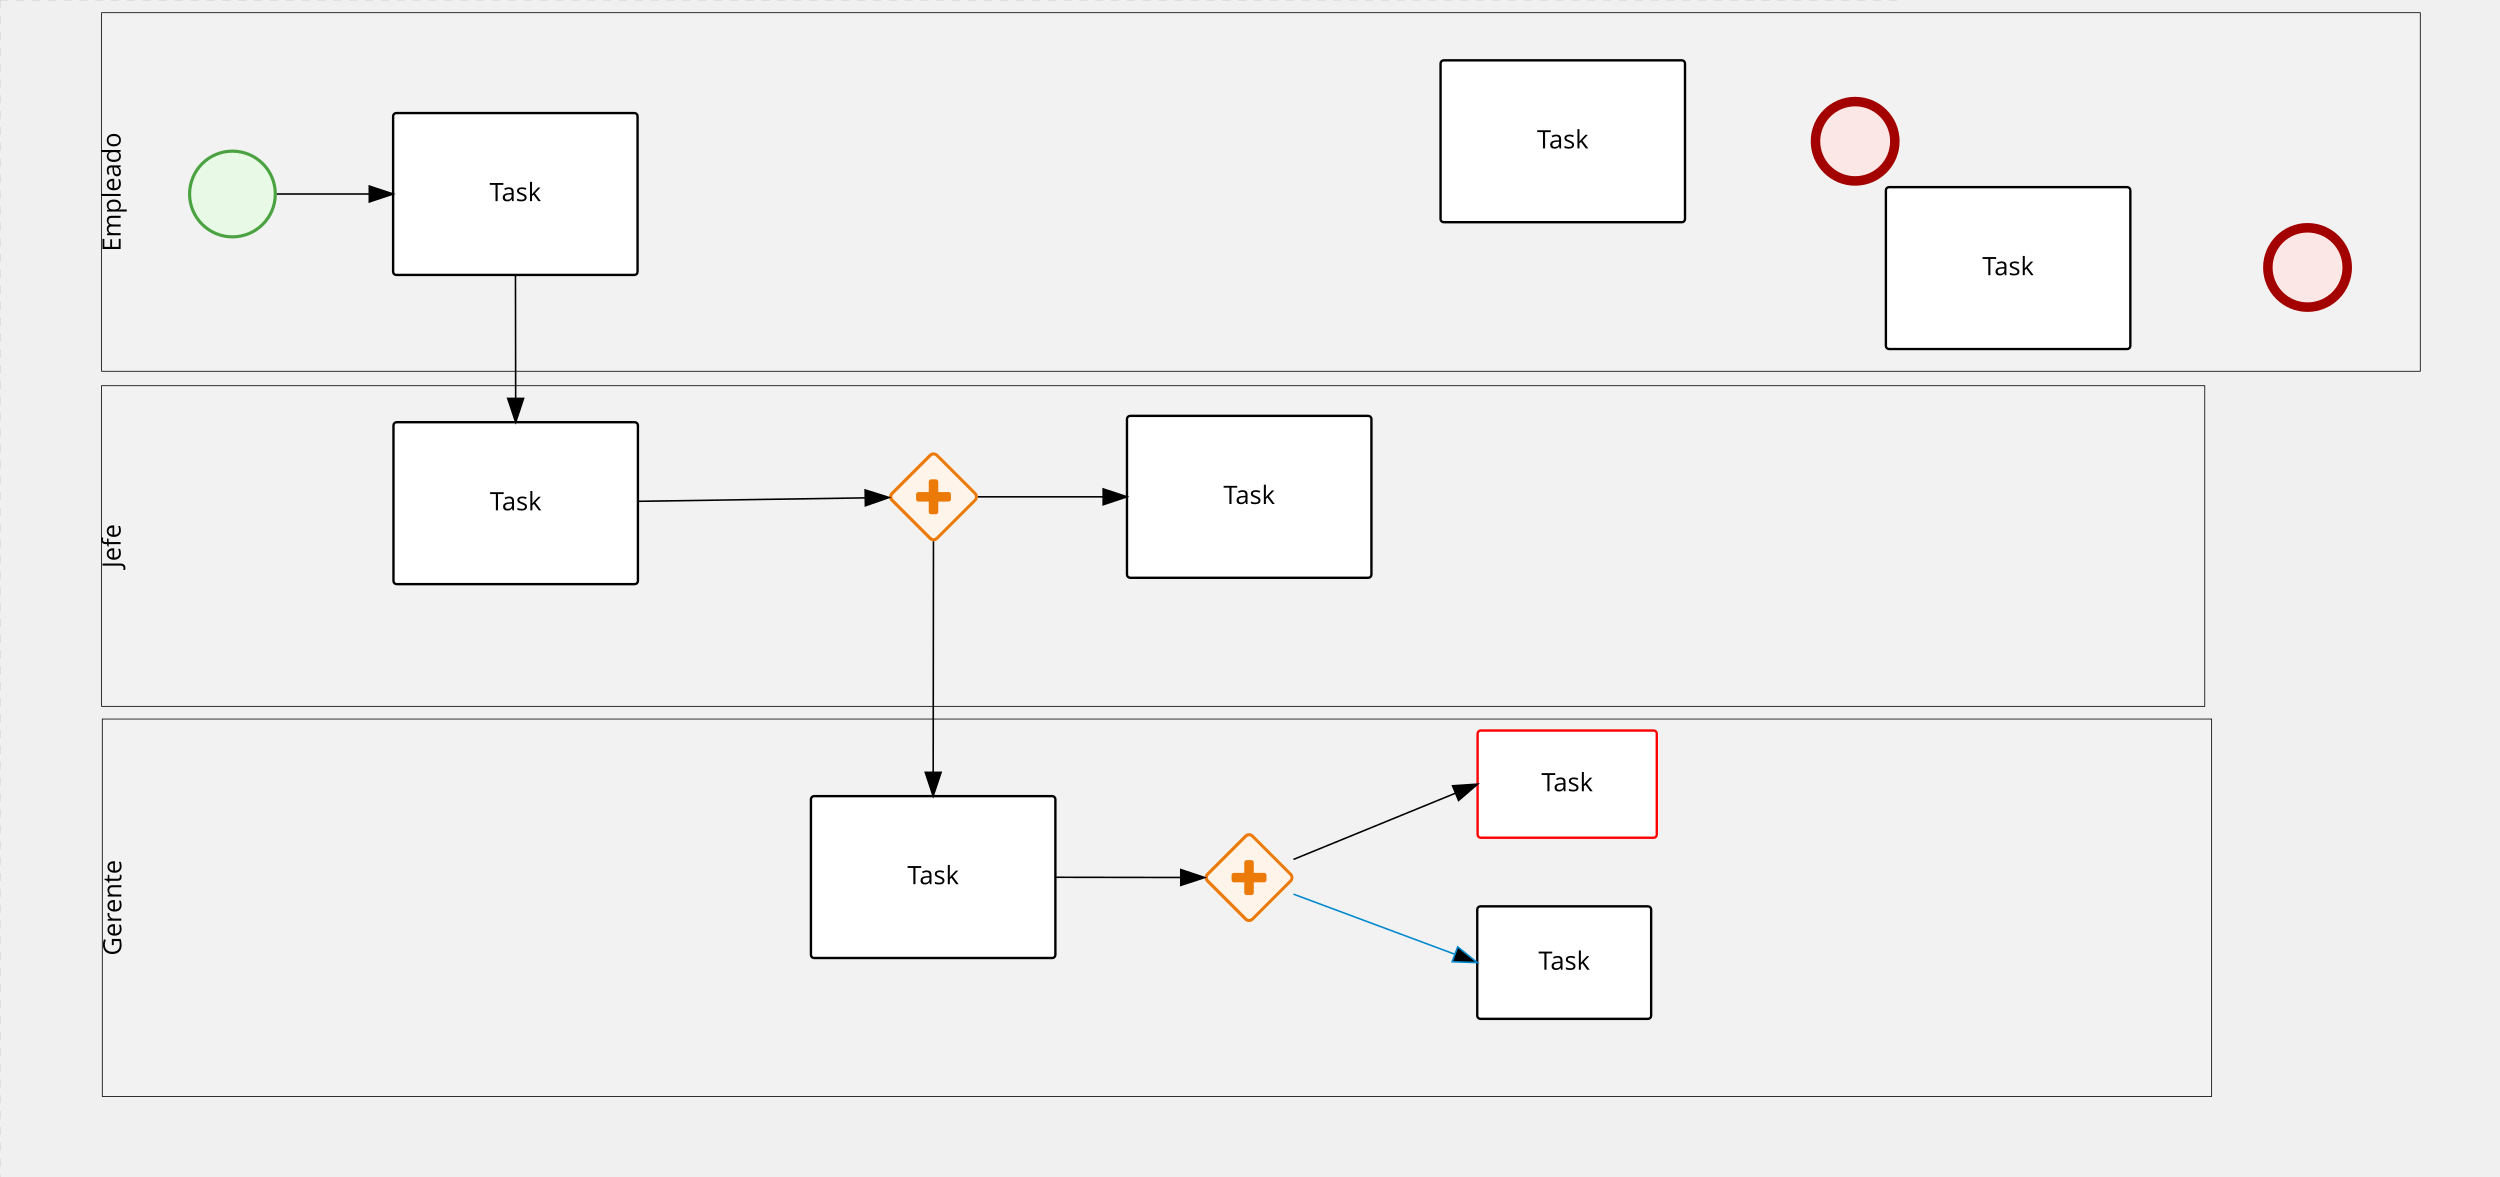
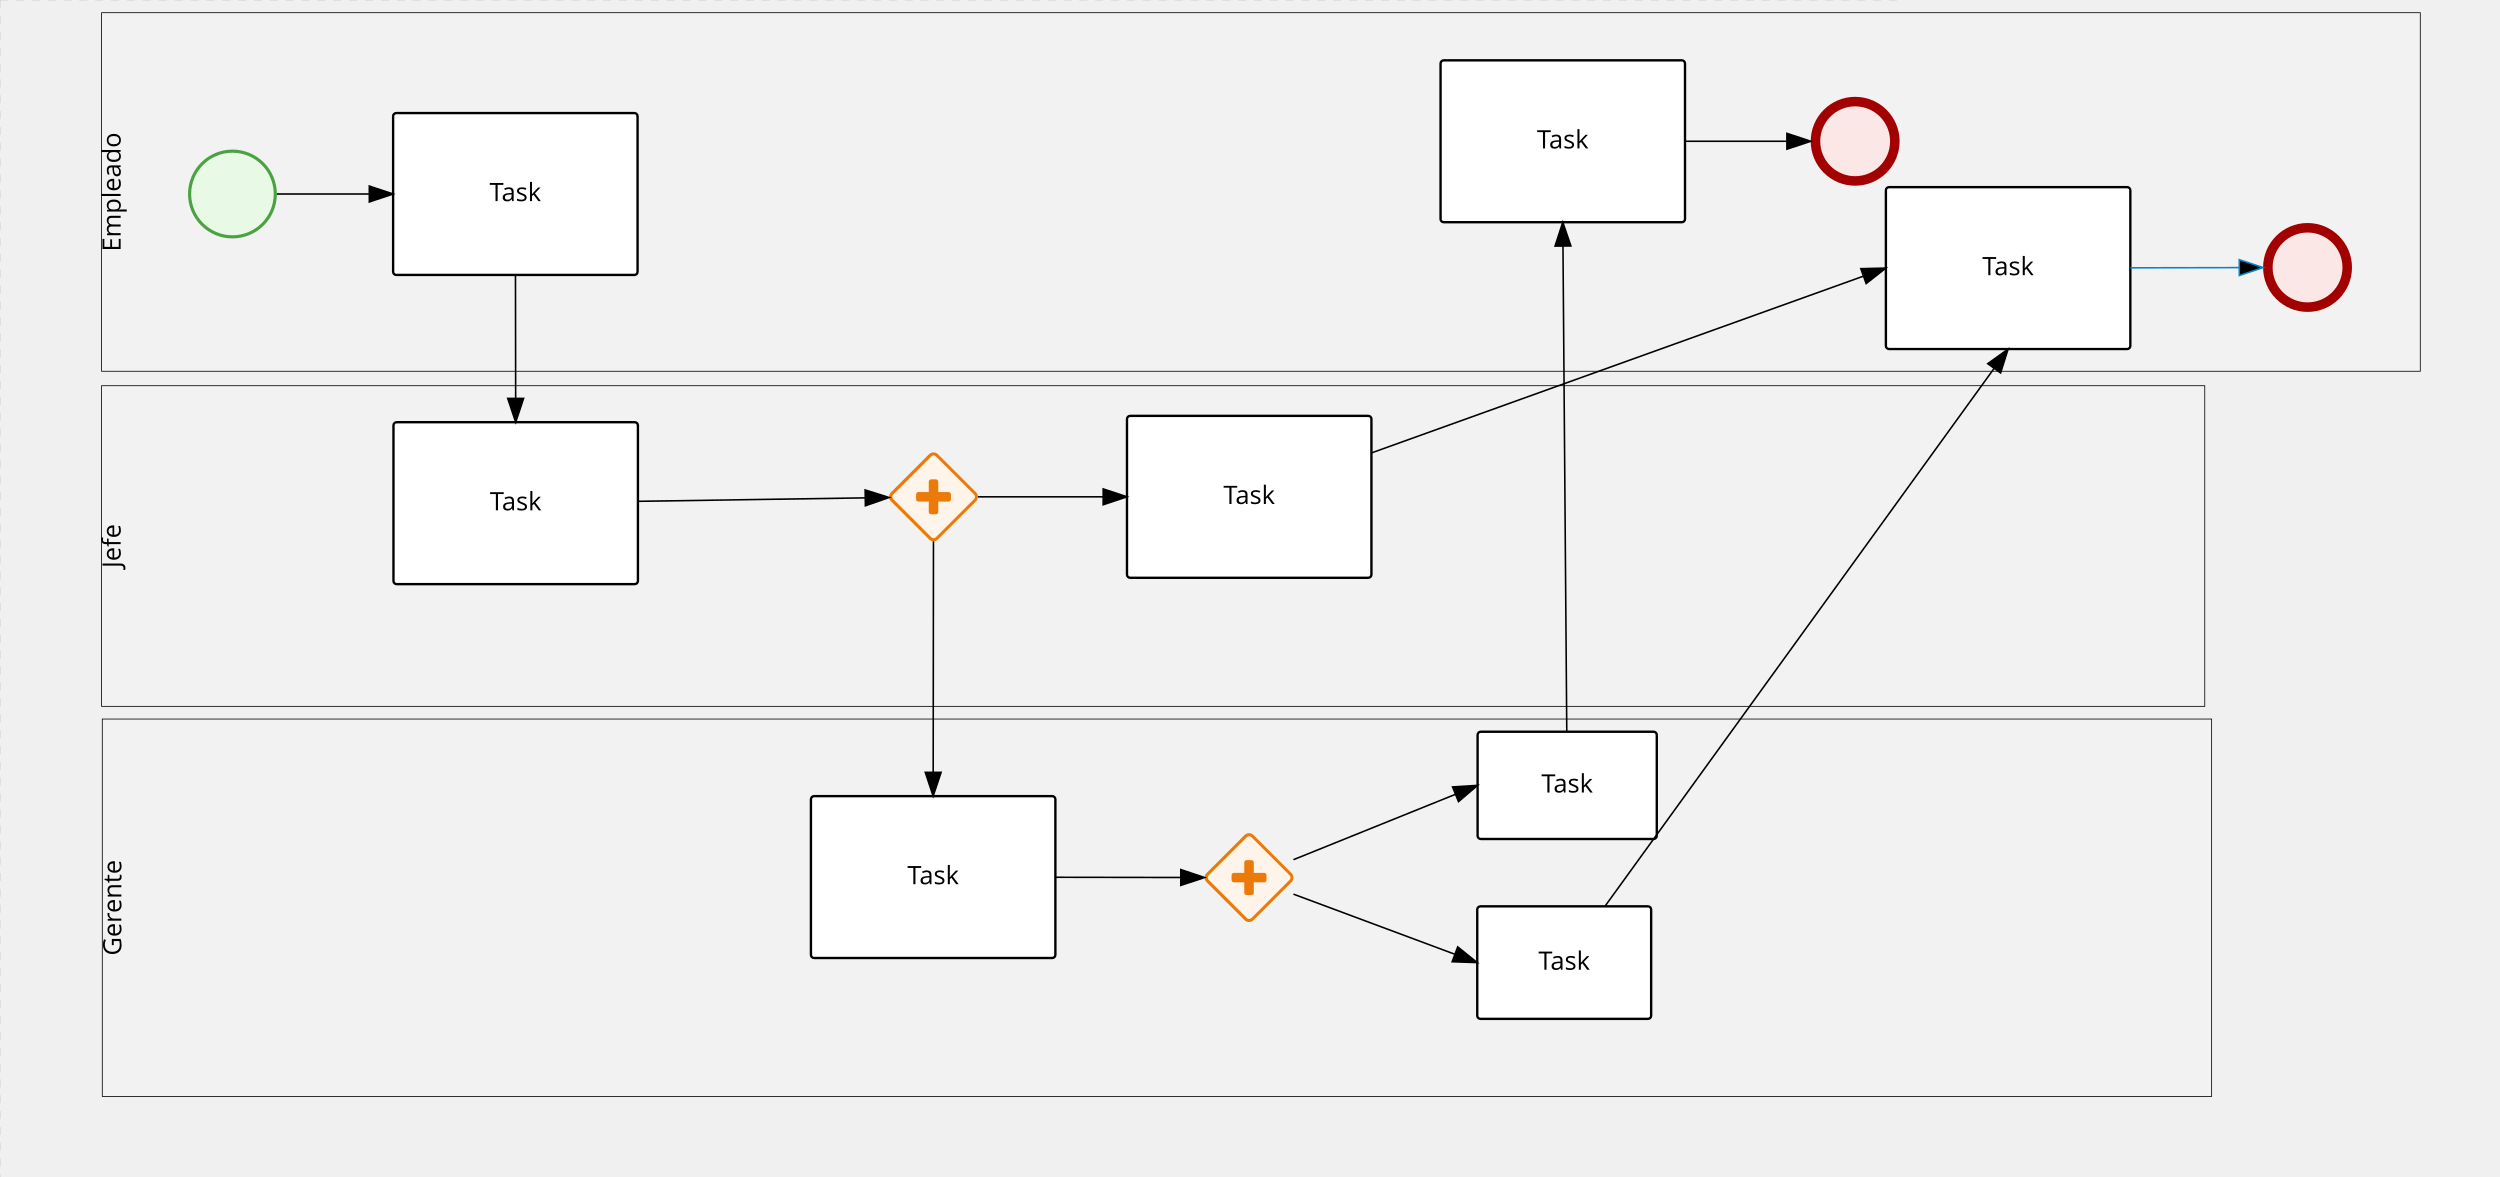
<svg xmlns="http://www.w3.org/2000/svg" version="1.1" width="1575" height="741" viewBox="0 0 1575 741">
  <defs />
  <g transform="matrix(1,0,0,1,0,0)">
    <g>
      <g>
        <g>
          <path fill="none" stroke="#d3d3d3" paint-order="fill stroke markers" d=" M 0 0 L 1200 0" stroke-miterlimit="10" stroke-opacity="0.8" stroke-dasharray="5" />
        </g>
        <g>
          <path fill="none" stroke="#d3d3d3" paint-order="fill stroke markers" d=" M 0 0 L 0 800" stroke-miterlimit="10" stroke-opacity="0.8" stroke-dasharray="5" />
        </g>
      </g>
      <g id="_ADB51912-23A1-4757-B9C8-295BC348A029" bpmn2nodeid="_ADB51912-23A1-4757-B9C8-295BC348A029" transform="matrix(1,0,0,1,64.44444,453)">
        <g>
          <path fill="none" stroke="none" />
        </g>
        <g transform="matrix(1,0,0,1,0,0)">
          <path fill="#f2f2f2" stroke="none" id="_ADB51912-23A1-4757-B9C8-295BC348A029?shapeType=BACKGROUND" paint-order="stroke fill markers" d=" M 0 0 L 1328.889 0 L 1328.889 237.778 L 0 237.778 L 0 0 Z Z" />
        </g>
        <g transform="matrix(1,0,0,1,0,0)">
          <path fill="none" stroke="rgb(0,0,0)" id="_ADB51912-23A1-4757-B9C8-295BC348A029?shapeType=BORDER&amp;renderType=STROKE" paint-order="fill stroke markers" d=" M 0 0 L 1328.889 0 L 1328.889 237.778 L 0 237.778 L 0 0 Z Z" stroke-miterlimit="10" stroke-width="0.5" stroke-dasharray="" />
        </g>
        <g transform="matrix(-1.8369701987210297e-16,-1,1,-1.8369701987210297e-16,0,149.0178)">
          <text fill="#000000" stroke="none" font-family="Open Sans" font-size="12pt" font-style="normal" font-weight="normal" text-decoration="normal" x="30.129" y="12" text-anchor="middle" dominant-baseline="alphabetic">Gerente</text>
        </g>
        <g id="_6E68BDF8-7109-49FA-87C5-C53728606188" bpmn2nodeid="_6E68BDF8-7109-49FA-87C5-C53728606188" transform="matrix(1,0,0,1,694.4445,71.88892)">
          <g>
            <path fill="none" stroke="none" />
          </g>
          <g transform="matrix(0.125,0,0,0.125,0,0)">
            <g transform="matrix(1,0,0,1,0,0)">
              <path fill="#fef4ea" stroke="none" id="_6E68BDF8-7109-49FA-87C5-C53728606188?shapeType=BACKGROUND" paint-order="stroke fill markers" d=" M 0 0 M 224.4 4.3 C 216.4 4.3 208.4 7.3 202.3 13.4 L 13.5 202.2 C 1.3 214.4 1.3 234.2 13.5 246.4 L 202.2 435.1 C 208.3 441.2 216.4 444.2 224.3 444.2 C 232.2 444.2 240.3 441.2 246.4 435.1 L 435.1 246.4 C 447.3 234.2 447.3 214.4 435.1 202.2 L 246.5 13.4 C 240.4 7.3 232.4 4.3 224.4 4.3 L 224.4 4.3 Z" />
            </g>
            <g>
              <g transform="matrix(1,0,0,1,0,0)">
                <g transform="matrix(1,0,0,1,0,0)">
                  <path fill="rgb(236,122,8)" stroke="none" id="_6E68BDF8-7109-49FA-87C5-C53728606188?shapeType=BORDER&amp;renderType=FILL" paint-order="stroke fill markers" d=" M 0 0 M 20.8 212.7 L 213.3 20.2 C 219.6 13.9 229.7 13.9 235.9 20.2 L 428.4 212.7 C 434.7 219 434.7 229.1 428.4 235.3 L 235.9 427.8 C 229.6 434.1 219.5 434.1 213.3 427.8 L 20.8 235.3 C 14.5 229.1 14.5 218.9 20.8 212.7 L 20.8 212.7 Z M 0 0 M 0 224 C 0 232.1 3.1 240.3 9.3 246.5 L 201.5 438.7 C 213.9 451.1 234.1 451.1 246.5 438.7 L 438.7 246.5 C 444.9 240.3 448 232.1 448 224 C 448 215.9 444.9 207.7 438.7 201.5 L 246.5 9.3 C 234.1 -3.1 213.9 -3.1 201.5 9.3 L 9.3 201.5 C 3.1 207.7 0 215.9 0 224 L 0 224 Z" />
                </g>
              </g>
            </g>
            <g>
              <g transform="matrix(1,0,0,1,0,0)">
                <g transform="matrix(1,0,0,1,0,0)">
                  <path fill="#ec7a08" stroke="none" id="_6E68BDF8-7109-49FA-87C5-C53728606188_parallel" paint-order="stroke fill markers" d=" M 0 0 M 312 212 L 312 236 C 312 239.4 310.9 242.1 308.5 244.5 C 306.1 246.9 303.4 248 300 248 L 248 248 L 248 300 C 248 303.4 246.9 306.1 244.5 308.5 C 242.1 310.9 239.4 312 236 312 L 212 312 C 208.6 312 205.9 310.9 203.5 308.5 C 201.1 306.1 200 303.4 200 300 L 200 248 L 148 248 C 144.6 248 141.9 246.9 139.5 244.5 C 137.1 242.1 136 239.4 136 236 L 136 212 C 136 208.6 137.1 205.9 139.5 203.5 C 141.9 201.1 144.6 200 148 200 L 200 200 L 200 148 C 200 144.6 201.1 141.9 203.5 139.5 C 205.9 137.1 208.6 136 212 136 L 236 136 C 239.4 136 242.1 137.1 244.5 139.5 C 246.9 141.9 248 144.6 248 148 L 248 200 L 300 200 C 303.4 200 306.1 201.1 308.5 203.5 C 310.9 205.9 312 208.6 312 212 Z" />
                </g>
              </g>
            </g>
          </g>
          <g transform="matrix(1,0,0,1,28,61)" />
        </g>
-         <g id="_0BF1307B-B07F-4120-9A00-6720B62D5E05" bpmn2nodeid="_0BF1307B-B07F-4120-9A00-6720B62D5E05" transform="matrix(1,0,0,1,866.4445,7.222229)">
+         <g id="_50058FDE-D25C-4A21-B8C2-5ABD491013B6" bpmn2nodeid="_50058FDE-D25C-4A21-B8C2-5ABD491013B6" transform="matrix(1,0,0,1,446.4444,48.55554)">
+           <g>
+             <path fill="none" stroke="none" />
+           </g>
+           <g transform="matrix(1,0,0,1,0,0)">
+             <path fill="#ffffff" stroke="none" id="_50058FDE-D25C-4A21-B8C2-5ABD491013B6?shapeType=BACKGROUND" paint-order="stroke fill markers" d=" M 2 0 L 152 0 L 152 0 A 2 2 0 0 1 154 2 L 154 100 L 154 100 A 2 2 0 0 1 152 102 L 2 102 L 2 102 A 2 2 0 0 1 0 100 L 0 2 L 0 2 A 2 2 0 0 1 2 0 Z" />
+           </g>
+           <g transform="matrix(1,0,0,1,0,0)">
+             <path fill="none" stroke="rgb(0,0,0)" id="_50058FDE-D25C-4A21-B8C2-5ABD491013B6?shapeType=BORDER&amp;renderType=STROKE" paint-order="fill stroke markers" d=" M 2 0 L 152 0 L 152 0 A 2 2 0 0 1 154 2 L 154 100 L 154 100 A 2 2 0 0 1 152 102 L 2 102 L 2 102 A 2 2 0 0 1 0 100 L 0 2 L 0 2 A 2 2 0 0 1 2 0 Z" stroke-miterlimit="10" stroke-width="1.5" stroke-dasharray="" />
+           </g>
+           <g transform="matrix(1,0,0,1,60.75002,43.5)">
+             <text fill="#000000" stroke="none" font-family="Open Sans" font-size="12pt" font-style="normal" font-weight="normal" text-decoration="normal" x="16.25" y="12" text-anchor="middle" dominant-baseline="alphabetic">Task</text>
+           </g>
+         </g>
+         <g id="_0BF1307B-B07F-4120-9A00-6720B62D5E05" bpmn2nodeid="_0BF1307B-B07F-4120-9A00-6720B62D5E05" transform="matrix(1,0,0,1,866.4445,8)">
          <g>
            <path fill="none" stroke="none" />
          </g>
          <g transform="matrix(1,0,0,1,0,0)">
            <path fill="#ffffff" stroke="none" id="_0BF1307B-B07F-4120-9A00-6720B62D5E05?shapeType=BACKGROUND" paint-order="stroke fill markers" d=" M 2 0 L 110.889 0 L 110.889 0 A 2 2 0 0 1 112.889 2 L 112.889 65.556 L 112.889 65.556 A 2 2 0 0 1 110.889 67.556 L 2 67.556 L 2 67.556 A 2 2 0 0 1 0 65.556 L 0 2 L 0 2 A 2 2 0 0 1 2 0 Z" />
          </g>
          <g transform="matrix(1,0,0,1,0,0)">
-             <path fill="none" stroke="rgb(255,0,0)" id="_0BF1307B-B07F-4120-9A00-6720B62D5E05?shapeType=BORDER&amp;renderType=STROKE" paint-order="fill stroke markers" d=" M 2 0 L 110.889 0 L 110.889 0 A 2 2 0 0 1 112.889 2 L 112.889 65.556 L 112.889 65.556 A 2 2 0 0 1 110.889 67.556 L 2 67.556 L 2 67.556 A 2 2 0 0 1 0 65.556 L 0 2 L 0 2 A 2 2 0 0 1 2 0 Z" stroke-miterlimit="10" stroke-width="1.5" stroke-dasharray="" />
+             <path fill="none" stroke="rgb(0,0,0)" id="_0BF1307B-B07F-4120-9A00-6720B62D5E05?shapeType=BORDER&amp;renderType=STROKE" paint-order="fill stroke markers" d=" M 2 0 L 110.889 0 L 110.889 0 A 2 2 0 0 1 112.889 2 L 112.889 65.556 L 112.889 65.556 A 2 2 0 0 1 110.889 67.556 L 2 67.556 L 2 67.556 A 2 2 0 0 1 0 65.556 L 0 2 L 0 2 A 2 2 0 0 1 2 0 Z" stroke-miterlimit="10" stroke-width="1.5" stroke-dasharray="" />
          </g>
          <g transform="matrix(1,0,0,1,40.19446,26.27777)">
-             <text fill="#000000" stroke="none" font-family="Open Sans" font-size="12pt" font-style="normal" font-weight="normal" text-decoration="normal" x="16.25" y="12" text-anchor="middle" dominant-baseline="alphabetic">Task</text>
-           </g>
-         </g>
-         <g id="_50058FDE-D25C-4A21-B8C2-5ABD491013B6" bpmn2nodeid="_50058FDE-D25C-4A21-B8C2-5ABD491013B6" transform="matrix(1,0,0,1,446.4444,48.55554)">
-           <g>
-             <path fill="none" stroke="none" />
-           </g>
-           <g transform="matrix(1,0,0,1,0,0)">
-             <path fill="#ffffff" stroke="none" id="_50058FDE-D25C-4A21-B8C2-5ABD491013B6?shapeType=BACKGROUND" paint-order="stroke fill markers" d=" M 2 0 L 152 0 L 152 0 A 2 2 0 0 1 154 2 L 154 100 L 154 100 A 2 2 0 0 1 152 102 L 2 102 L 2 102 A 2 2 0 0 1 0 100 L 0 2 L 0 2 A 2 2 0 0 1 2 0 Z" />
-           </g>
-           <g transform="matrix(1,0,0,1,0,0)">
-             <path fill="none" stroke="rgb(0,0,0)" id="_50058FDE-D25C-4A21-B8C2-5ABD491013B6?shapeType=BORDER&amp;renderType=STROKE" paint-order="fill stroke markers" d=" M 2 0 L 152 0 L 152 0 A 2 2 0 0 1 154 2 L 154 100 L 154 100 A 2 2 0 0 1 152 102 L 2 102 L 2 102 A 2 2 0 0 1 0 100 L 0 2 L 0 2 A 2 2 0 0 1 2 0 Z" stroke-miterlimit="10" stroke-width="1.5" stroke-dasharray="" />
-           </g>
-           <g transform="matrix(1,0,0,1,60.75002,43.5)">
            <text fill="#000000" stroke="none" font-family="Open Sans" font-size="12pt" font-style="normal" font-weight="normal" text-decoration="normal" x="16.25" y="12" text-anchor="middle" dominant-baseline="alphabetic">Task</text>
          </g>
        </g>
        <g id="_1A6702EF-B17E-40BC-8066-2EAF5D30D613" bpmn2nodeid="_1A6702EF-B17E-40BC-8066-2EAF5D30D613" transform="matrix(1,0,0,1,866.2222,118)">
          <g>
            <path fill="none" stroke="none" />
          </g>
          <g transform="matrix(1,0,0,1,0,0)">
            <path fill="#ffffff" stroke="none" id="_1A6702EF-B17E-40BC-8066-2EAF5D30D613?shapeType=BACKGROUND" paint-order="stroke fill markers" d=" M 2 0 L 107.555 0 L 107.555 0 A 2 2 0 0 1 109.555 2 L 109.555 68.889 L 109.555 68.889 A 2 2 0 0 1 107.555 70.889 L 2 70.889 L 2 70.889 A 2 2 0 0 1 0 68.889 L 0 2 L 0 2 A 2 2 0 0 1 2 0 Z" />
          </g>
          <g transform="matrix(1,0,0,1,0,0)">
            <path fill="none" stroke="rgb(0,0,0)" id="_1A6702EF-B17E-40BC-8066-2EAF5D30D613?shapeType=BORDER&amp;renderType=STROKE" paint-order="fill stroke markers" d=" M 2 0 L 107.555 0 L 107.555 0 A 2 2 0 0 1 109.555 2 L 109.555 68.889 L 109.555 68.889 A 2 2 0 0 1 107.555 70.889 L 2 70.889 L 2 70.889 A 2 2 0 0 1 0 68.889 L 0 2 L 0 2 A 2 2 0 0 1 2 0 Z" stroke-miterlimit="10" stroke-width="1.5" stroke-dasharray="" />
          </g>
          <g transform="matrix(1,0,0,1,38.52774,27.94446)">
            <text fill="#000000" stroke="none" font-family="Open Sans" font-size="12pt" font-style="normal" font-weight="normal" text-decoration="normal" x="16.25" y="12" text-anchor="middle" dominant-baseline="alphabetic">Task</text>
          </g>
        </g>
      </g>
      <g id="_86670B54-AD91-4FA6-8547-BEF86B57C944" bpmn2nodeid="_86670B54-AD91-4FA6-8547-BEF86B57C944" transform="matrix(1,0,0,1,64,8)">
        <g>
          <path fill="none" stroke="none" />
        </g>
        <g transform="matrix(1,0,0,1,0,0)">
          <path fill="#f2f2f2" stroke="none" id="_86670B54-AD91-4FA6-8547-BEF86B57C944?shapeType=BACKGROUND" paint-order="stroke fill markers" d=" M 0 0 L 1460.778 0 L 1460.778 225.889 L 0 225.889 L 0 0 Z Z" />
        </g>
        <g transform="matrix(1,0,0,1,0,0)">
          <path fill="none" stroke="rgb(0,0,0)" id="_86670B54-AD91-4FA6-8547-BEF86B57C944?shapeType=BORDER&amp;renderType=STROKE" paint-order="fill stroke markers" d=" M 0 0 L 1460.778 0 L 1460.778 225.889 L 0 225.889 L 0 0 Z Z" stroke-miterlimit="10" stroke-width="0.5" stroke-dasharray="" />
        </g>
        <g transform="matrix(-1.8369701987210297e-16,-1,1,-1.8369701987210297e-16,0,150.4327)">
          <text fill="#000000" stroke="none" font-family="Open Sans" font-size="12pt" font-style="normal" font-weight="normal" text-decoration="normal" x="37.488" y="12" text-anchor="middle" dominant-baseline="alphabetic">Empleado</text>
        </g>
        <g id="_CEECC0DE-6E37-4E87-8C95-02879377E16C" bpmn2nodeid="_CEECC0DE-6E37-4E87-8C95-02879377E16C" transform="matrix(1,0,0,1,54.44444,86.22222)">
          <g>
            <path fill="none" stroke="none" />
          </g>
          <g transform="matrix(0.125,0,0,0.125,0,0)">
            <g transform="matrix(1,0,0,1,0,0)">
              <path fill="#e8fae6" stroke="none" id="_CEECC0DE-6E37-4E87-8C95-02879377E16C?shapeType=BACKGROUND" paint-order="stroke fill markers" d=" M 0 0 M 444 224 C 444 263.9 434.2 300.8 414.4 334.5 C 394.7 368.2 368 394.9 334.4 414.5 C 300.8 434.1 263.9 444 224 444 C 184.1 444 147.2 434.2 113.5 414.4 C 79.8 394.7 53.1 368 33.5 334.4 C 13.9 300.8 4 263.9 4 224 C 4 184.1 13.8 147.2 33.6 113.5 C 53.4 79.8 80.1 53.1 113.6 33.5 C 147.1 13.9 184.1 4 224 4 C 263.9 4 300.8 13.8 334.5 33.6 C 368.2 53.4 394.9 80.1 414.5 113.6 C 434.1 147.1 444 184.1 444 224 Z" />
            </g>
            <g>
              <g transform="matrix(1,0,0,1,0,0)">
                <g transform="matrix(1,0,0,1,0,0)">
                  <path fill="rgb(74,162,65)" stroke="none" id="_CEECC0DE-6E37-4E87-8C95-02879377E16C?shapeType=BORDER&amp;renderType=FILL" paint-order="stroke fill markers" d=" M 0 0 M 224 0 C 100.3 0 0 100.3 0 224 C 0 347.7 100.3 448 224 448 C 347.7 448 448 347.7 448 224 C 448 100.3 347.7 0 224 0 Z M 0 0 M 224 432 C 109.1 432 16 338.9 16 224 C 16 109.1 109.1 16 224 16 C 338.9 16 432 109.1 432 224 C 432 338.9 338.9 432 224 432 Z" />
                </g>
              </g>
            </g>
          </g>
          <g transform="matrix(1,0,0,1,28,61)" />
        </g>
        <g id="_CFEA4B04-9D3A-4024-AA6F-2CEA22D809F4" bpmn2nodeid="_CFEA4B04-9D3A-4024-AA6F-2CEA22D809F4" transform="matrix(1,0,0,1,1124.111,109.8889)">
          <g>
            <path fill="none" stroke="none" />
          </g>
          <g transform="matrix(1,0,0,1,0,0)">
            <path fill="#ffffff" stroke="none" id="_CFEA4B04-9D3A-4024-AA6F-2CEA22D809F4?shapeType=BACKGROUND" paint-order="stroke fill markers" d=" M 2 0 L 152 0 L 152 0 A 2 2 0 0 1 154 2 L 154 100 L 154 100 A 2 2 0 0 1 152 102 L 2 102 L 2 102 A 2 2 0 0 1 0 100 L 0 2 L 0 2 A 2 2 0 0 1 2 0 Z" />
          </g>
          <g transform="matrix(1,0,0,1,0,0)">
-             <path fill="none" stroke="#000000" id="_CFEA4B04-9D3A-4024-AA6F-2CEA22D809F4?shapeType=BORDER&amp;renderType=STROKE" paint-order="fill stroke markers" d=" M 2 0 L 152 0 L 152 0 A 2 2 0 0 1 154 2 L 154 100 L 154 100 A 2 2 0 0 1 152 102 L 2 102 L 2 102 A 2 2 0 0 1 0 100 L 0 2 L 0 2 A 2 2 0 0 1 2 0 Z" stroke-miterlimit="10" stroke-width="1.5" stroke-dasharray="" />
+             <path fill="none" stroke="rgb(0,0,0)" id="_CFEA4B04-9D3A-4024-AA6F-2CEA22D809F4?shapeType=BORDER&amp;renderType=STROKE" paint-order="fill stroke markers" d=" M 2 0 L 152 0 L 152 0 A 2 2 0 0 1 154 2 L 154 100 L 154 100 A 2 2 0 0 1 152 102 L 2 102 L 2 102 A 2 2 0 0 1 0 100 L 0 2 L 0 2 A 2 2 0 0 1 2 0 Z" stroke-miterlimit="10" stroke-width="1.5" stroke-dasharray="" />
          </g>
          <g transform="matrix(1,0,0,1,60.75,43.5)">
            <text fill="#000000" stroke="none" font-family="Open Sans" font-size="12pt" font-style="normal" font-weight="normal" text-decoration="normal" x="16.25" y="12" text-anchor="middle" dominant-baseline="alphabetic">Task</text>
          </g>
        </g>
        <g id="_FEAECD73-7DB4-41B2-8C20-25C2823DFCEC" bpmn2nodeid="_FEAECD73-7DB4-41B2-8C20-25C2823DFCEC" transform="matrix(1,0,0,1,843.5555,30)">
          <g>
            <path fill="none" stroke="none" />
          </g>
          <g transform="matrix(1,0,0,1,0,0)">
            <path fill="#ffffff" stroke="none" id="_FEAECD73-7DB4-41B2-8C20-25C2823DFCEC?shapeType=BACKGROUND" paint-order="stroke fill markers" d=" M 2 0 L 152 0 L 152 0 A 2 2 0 0 1 154 2 L 154 100 L 154 100 A 2 2 0 0 1 152 102 L 2 102 L 2 102 A 2 2 0 0 1 0 100 L 0 2 L 0 2 A 2 2 0 0 1 2 0 Z" />
          </g>
          <g transform="matrix(1,0,0,1,0,0)">
-             <path fill="none" stroke="#000000" id="_FEAECD73-7DB4-41B2-8C20-25C2823DFCEC?shapeType=BORDER&amp;renderType=STROKE" paint-order="fill stroke markers" d=" M 2 0 L 152 0 L 152 0 A 2 2 0 0 1 154 2 L 154 100 L 154 100 A 2 2 0 0 1 152 102 L 2 102 L 2 102 A 2 2 0 0 1 0 100 L 0 2 L 0 2 A 2 2 0 0 1 2 0 Z" stroke-miterlimit="10" stroke-width="1.5" stroke-dasharray="" />
+             <path fill="none" stroke="rgb(0,0,0)" id="_FEAECD73-7DB4-41B2-8C20-25C2823DFCEC?shapeType=BORDER&amp;renderType=STROKE" paint-order="fill stroke markers" d=" M 2 0 L 152 0 L 152 0 A 2 2 0 0 1 154 2 L 154 100 L 154 100 A 2 2 0 0 1 152 102 L 2 102 L 2 102 A 2 2 0 0 1 0 100 L 0 2 L 0 2 A 2 2 0 0 1 2 0 Z" stroke-miterlimit="10" stroke-width="1.5" stroke-dasharray="" />
          </g>
          <g transform="matrix(1,0,0,1,60.75,43.5)">
            <text fill="#000000" stroke="none" font-family="Open Sans" font-size="12pt" font-style="normal" font-weight="normal" text-decoration="normal" x="16.25" y="12" text-anchor="middle" dominant-baseline="alphabetic">Task</text>
          </g>
        </g>
        <g id="_0DD8B3C7-BBFC-404D-9AD0-270BA9670C68" bpmn2nodeid="_0DD8B3C7-BBFC-404D-9AD0-270BA9670C68" transform="matrix(1,0,0,1,183.6667,63.22222)">
          <g>
            <path fill="none" stroke="none" />
          </g>
          <g transform="matrix(1,0,0,1,0,0)">
            <path fill="#ffffff" stroke="none" id="_0DD8B3C7-BBFC-404D-9AD0-270BA9670C68?shapeType=BACKGROUND" paint-order="stroke fill markers" d=" M 2 0 L 152 0 L 152 0 A 2 2 0 0 1 154 2 L 154 100 L 154 100 A 2 2 0 0 1 152 102 L 2 102 L 2 102 A 2 2 0 0 1 0 100 L 0 2 L 0 2 A 2 2 0 0 1 2 0 Z" />
          </g>
          <g transform="matrix(1,0,0,1,0,0)">
            <path fill="none" stroke="rgb(0,0,0)" id="_0DD8B3C7-BBFC-404D-9AD0-270BA9670C68?shapeType=BORDER&amp;renderType=STROKE" paint-order="fill stroke markers" d=" M 2 0 L 152 0 L 152 0 A 2 2 0 0 1 154 2 L 154 100 L 154 100 A 2 2 0 0 1 152 102 L 2 102 L 2 102 A 2 2 0 0 1 0 100 L 0 2 L 0 2 A 2 2 0 0 1 2 0 Z" stroke-miterlimit="10" stroke-width="1.5" stroke-dasharray="" />
          </g>
          <g transform="matrix(1,0,0,1,60.74999,43.5)">
            <text fill="#000000" stroke="none" font-family="Open Sans" font-size="12pt" font-style="normal" font-weight="normal" text-decoration="normal" x="16.25" y="12" text-anchor="middle" dominant-baseline="alphabetic">Task</text>
          </g>
        </g>
        <g id="_6AEED0D6-7862-46DB-AE79-35412F54F625" bpmn2nodeid="_6AEED0D6-7862-46DB-AE79-35412F54F625" transform="matrix(1,0,0,1,1076.75,53)">
          <g>
            <path fill="none" stroke="none" />
          </g>
          <g transform="matrix(0.125,0,0,0.125,0,0)">
            <g transform="matrix(1,0,0,1,0,0)">
              <path fill="#fce7e7" stroke="none" id="_6AEED0D6-7862-46DB-AE79-35412F54F625?shapeType=BACKGROUND" paint-order="stroke fill markers" d=" M 0 0 M 444 224 C 444 263.9 434.2 300.8 414.4 334.5 C 394.7 368.2 368 394.9 334.4 414.5 C 300.8 434.1 263.9 444 224 444 C 184.1 444 147.2 434.2 113.5 414.4 C 79.8 394.7 53.1 368 33.5 334.4 C 13.9 300.8 4 263.9 4 224 C 4 184.1 13.8 147.2 33.6 113.5 C 53.4 79.8 80.1 53.1 113.6 33.5 C 147.1 13.9 184.1 4 224 4 C 263.9 4 300.8 13.8 334.5 33.6 C 368.2 53.4 394.9 80.1 414.5 113.6 C 434.1 147.1 444 184.1 444 224 Z" />
            </g>
            <g>
              <g transform="matrix(1,0,0,1,0,0)">
                <g transform="matrix(1,0,0,1,0,0)">
-                   <path fill="#a30000" stroke="none" id="_6AEED0D6-7862-46DB-AE79-35412F54F625?shapeType=BORDER&amp;renderType=FILL" paint-order="stroke fill markers" d=" M 0 0 M 224 0 C 100.3 0 0 100.3 0 224 C 0 347.7 100.3 448 224 448 C 347.7 448 448 347.7 448 224 C 448 100.3 347.7 0 224 0 Z M 0 0 M 224 400 C 126.8 400 48 321.2 48 224 C 48 126.8 126.8 48 224 48 C 321.2 48 400 126.8 400 224 C 400 321.2 321.2 400 224 400 Z" />
+                   <path fill="rgb(163,0,0)" stroke="none" id="_6AEED0D6-7862-46DB-AE79-35412F54F625?shapeType=BORDER&amp;renderType=FILL" paint-order="stroke fill markers" d=" M 0 0 M 224 0 C 100.3 0 0 100.3 0 224 C 0 347.7 100.3 448 224 448 C 347.7 448 448 347.7 448 224 C 448 100.3 347.7 0 224 0 Z M 0 0 M 224 400 C 126.8 400 48 321.2 48 224 C 48 126.8 126.8 48 224 48 C 321.2 48 400 126.8 400 224 C 400 321.2 321.2 400 224 400 Z" />
                </g>
              </g>
            </g>
          </g>
          <g transform="matrix(1,0,0,1,28,61)" />
        </g>
        <g id="_FBBC3282-CAF3-48D1-943B-76C325B2BB8E" bpmn2nodeid="_FBBC3282-CAF3-48D1-943B-76C325B2BB8E" transform="matrix(1,0,0,1,1361.75,132.5)">
          <g>
            <path fill="none" stroke="none" />
          </g>
          <g transform="matrix(0.125,0,0,0.125,0,0)">
            <g transform="matrix(1,0,0,1,0,0)">
              <path fill="#fce7e7" stroke="none" id="_FBBC3282-CAF3-48D1-943B-76C325B2BB8E?shapeType=BACKGROUND" paint-order="stroke fill markers" d=" M 0 0 M 444 224 C 444 263.9 434.2 300.8 414.4 334.5 C 394.7 368.2 368 394.9 334.4 414.5 C 300.8 434.1 263.9 444 224 444 C 184.1 444 147.2 434.2 113.5 414.4 C 79.8 394.7 53.1 368 33.5 334.4 C 13.9 300.8 4 263.9 4 224 C 4 184.1 13.8 147.2 33.6 113.5 C 53.4 79.8 80.1 53.1 113.6 33.5 C 147.1 13.9 184.1 4 224 4 C 263.9 4 300.8 13.8 334.5 33.6 C 368.2 53.4 394.9 80.1 414.5 113.6 C 434.1 147.1 444 184.1 444 224 Z" />
            </g>
            <g>
              <g transform="matrix(1,0,0,1,0,0)">
                <g transform="matrix(1,0,0,1,0,0)">
-                   <path fill="#a30000" stroke="none" id="_FBBC3282-CAF3-48D1-943B-76C325B2BB8E?shapeType=BORDER&amp;renderType=FILL" paint-order="stroke fill markers" d=" M 0 0 M 224 0 C 100.3 0 0 100.3 0 224 C 0 347.7 100.3 448 224 448 C 347.7 448 448 347.7 448 224 C 448 100.3 347.7 0 224 0 Z M 0 0 M 224 400 C 126.8 400 48 321.2 48 224 C 48 126.8 126.8 48 224 48 C 321.2 48 400 126.8 400 224 C 400 321.2 321.2 400 224 400 Z" />
+                   <path fill="rgb(163,0,0)" stroke="none" id="_FBBC3282-CAF3-48D1-943B-76C325B2BB8E?shapeType=BORDER&amp;renderType=FILL" paint-order="stroke fill markers" d=" M 0 0 M 224 0 C 100.3 0 0 100.3 0 224 C 0 347.7 100.3 448 224 448 C 347.7 448 448 347.7 448 224 C 448 100.3 347.7 0 224 0 Z M 0 0 M 224 400 C 126.8 400 48 321.2 48 224 C 48 126.8 126.8 48 224 48 C 321.2 48 400 126.8 400 224 C 400 321.2 321.2 400 224 400 Z" />
                </g>
              </g>
            </g>
          </g>
          <g transform="matrix(1,0,0,1,28,61)" />
        </g>
      </g>
      <g transform="matrix(1,0,0,1,64.44444,453)" />
      <g transform="matrix(1,0,0,1,758.8889,524.8889)" />
-       <g transform="matrix(1,0,0,1,930.8889,460.2222)" />
      <g transform="matrix(1,0,0,1,64,8)" />
      <g transform="matrix(1,0,0,1,118.4444,94.22222)" />
      <g transform="matrix(1,0,0,1,1188.111,117.8889)" />
      <g transform="matrix(1,0,0,1,907.5555,38)" />
      <g transform="matrix(1,0,0,1,247.6667,71.22222)" />
      <g transform="matrix(1,0,0,1,1140.75,61)" />
      <g transform="matrix(1,0,0,1,1425.75,140.5)" />
      <g id="_F6B67BEA-7F08-4161-93BA-572E48A5515B" bpmn2nodeid="_F6B67BEA-7F08-4161-93BA-572E48A5515B" transform="matrix(1,0,0,1,64,243)">
        <g>
          <path fill="none" stroke="none" />
        </g>
        <g transform="matrix(1,0,0,1,0,0)">
          <path fill="#f2f2f2" stroke="none" id="_F6B67BEA-7F08-4161-93BA-572E48A5515B?shapeType=BACKGROUND" paint-order="stroke fill markers" d=" M 0 0 L 1325 0 L 1325 202 L 0 202 L 0 0 Z Z" />
        </g>
        <g transform="matrix(1,0,0,1,0,0)">
          <path fill="none" stroke="rgb(0,0,0)" id="_F6B67BEA-7F08-4161-93BA-572E48A5515B?shapeType=BORDER&amp;renderType=STROKE" paint-order="fill stroke markers" d=" M 0 0 L 1325 0 L 1325 202 L 0 202 L 0 0 Z Z" stroke-miterlimit="10" stroke-width="0.5" stroke-dasharray="" />
        </g>
        <g transform="matrix(-1.8369701987210297e-16,-1,1,-1.8369701987210297e-16,0,114.8242)">
          <text fill="#000000" stroke="none" font-family="Open Sans" font-size="12pt" font-style="normal" font-weight="normal" text-decoration="normal" x="13.824" y="12" text-anchor="middle" dominant-baseline="alphabetic">Jefe</text>
        </g>
        <g id="_9A6E972C-989A-42F9-8CFC-7BACA18A929C" bpmn2nodeid="_9A6E972C-989A-42F9-8CFC-7BACA18A929C" transform="matrix(1,0,0,1,646,19)">
          <g>
            <path fill="none" stroke="none" />
          </g>
          <g transform="matrix(1,0,0,1,0,0)">
            <path fill="#ffffff" stroke="none" id="_9A6E972C-989A-42F9-8CFC-7BACA18A929C?shapeType=BACKGROUND" paint-order="stroke fill markers" d=" M 2 0 L 152 0 L 152 0 A 2 2 0 0 1 154 2 L 154 100 L 154 100 A 2 2 0 0 1 152 102 L 2 102 L 2 102 A 2 2 0 0 1 0 100 L 0 2 L 0 2 A 2 2 0 0 1 2 0 Z" />
          </g>
          <g transform="matrix(1,0,0,1,0,0)">
            <path fill="none" stroke="rgb(0,0,0)" id="_9A6E972C-989A-42F9-8CFC-7BACA18A929C?shapeType=BORDER&amp;renderType=STROKE" paint-order="fill stroke markers" d=" M 2 0 L 152 0 L 152 0 A 2 2 0 0 1 154 2 L 154 100 L 154 100 A 2 2 0 0 1 152 102 L 2 102 L 2 102 A 2 2 0 0 1 0 100 L 0 2 L 0 2 A 2 2 0 0 1 2 0 Z" stroke-miterlimit="10" stroke-width="1.5" stroke-dasharray="" />
          </g>
          <g transform="matrix(1,0,0,1,60.75,43.5)">
            <text fill="#000000" stroke="none" font-family="Open Sans" font-size="12pt" font-style="normal" font-weight="normal" text-decoration="normal" x="16.25" y="12" text-anchor="middle" dominant-baseline="alphabetic">Task</text>
          </g>
        </g>
        <g id="_9FCB53EF-F030-4C25-A4C3-85EADA3F7B66" bpmn2nodeid="_9FCB53EF-F030-4C25-A4C3-85EADA3F7B66" transform="matrix(1,0,0,1,183.8889,23)">
          <g>
            <path fill="none" stroke="none" />
          </g>
          <g transform="matrix(1,0,0,1,0,0)">
            <path fill="#ffffff" stroke="none" id="_9FCB53EF-F030-4C25-A4C3-85EADA3F7B66?shapeType=BACKGROUND" paint-order="stroke fill markers" d=" M 2 0 L 152 0 L 152 0 A 2 2 0 0 1 154 2 L 154 100 L 154 100 A 2 2 0 0 1 152 102 L 2 102 L 2 102 A 2 2 0 0 1 0 100 L 0 2 L 0 2 A 2 2 0 0 1 2 0 Z" />
          </g>
          <g transform="matrix(1,0,0,1,0,0)">
            <path fill="none" stroke="rgb(0,0,0)" id="_9FCB53EF-F030-4C25-A4C3-85EADA3F7B66?shapeType=BORDER&amp;renderType=STROKE" paint-order="fill stroke markers" d=" M 2 0 L 152 0 L 152 0 A 2 2 0 0 1 154 2 L 154 100 L 154 100 A 2 2 0 0 1 152 102 L 2 102 L 2 102 A 2 2 0 0 1 0 100 L 0 2 L 0 2 A 2 2 0 0 1 2 0 Z" stroke-miterlimit="10" stroke-width="1.5" stroke-dasharray="" />
          </g>
          <g transform="matrix(1,0,0,1,60.75,43.5)">
            <text fill="#000000" stroke="none" font-family="Open Sans" font-size="12pt" font-style="normal" font-weight="normal" text-decoration="normal" x="16.25" y="12" text-anchor="middle" dominant-baseline="alphabetic">Task</text>
          </g>
        </g>
        <g id="_C31C93BC-AD4E-4167-B67D-F024EF119FBF" bpmn2nodeid="_C31C93BC-AD4E-4167-B67D-F024EF119FBF" transform="matrix(1,0,0,1,496.1111,42)">
          <g>
            <path fill="none" stroke="none" />
          </g>
          <g transform="matrix(0.125,0,0,0.125,0,0)">
            <g transform="matrix(1,0,0,1,0,0)">
              <path fill="#fef4ea" stroke="none" id="_C31C93BC-AD4E-4167-B67D-F024EF119FBF?shapeType=BACKGROUND" paint-order="stroke fill markers" d=" M 0 0 M 224.4 4.3 C 216.4 4.3 208.4 7.3 202.3 13.4 L 13.5 202.2 C 1.3 214.4 1.3 234.2 13.5 246.4 L 202.2 435.1 C 208.3 441.2 216.4 444.2 224.3 444.2 C 232.2 444.2 240.3 441.2 246.4 435.1 L 435.1 246.4 C 447.3 234.2 447.3 214.4 435.1 202.2 L 246.5 13.4 C 240.4 7.3 232.4 4.3 224.4 4.3 L 224.4 4.3 Z" />
            </g>
            <g>
              <g transform="matrix(1,0,0,1,0,0)">
                <g transform="matrix(1,0,0,1,0,0)">
                  <path fill="rgb(236,122,8)" stroke="none" id="_C31C93BC-AD4E-4167-B67D-F024EF119FBF?shapeType=BORDER&amp;renderType=FILL" paint-order="stroke fill markers" d=" M 0 0 M 20.8 212.7 L 213.3 20.2 C 219.6 13.9 229.7 13.9 235.9 20.2 L 428.4 212.7 C 434.7 219 434.7 229.1 428.4 235.3 L 235.9 427.8 C 229.6 434.1 219.5 434.1 213.3 427.8 L 20.8 235.3 C 14.5 229.1 14.5 218.9 20.8 212.7 L 20.8 212.7 Z M 0 0 M 0 224 C 0 232.1 3.1 240.3 9.3 246.5 L 201.5 438.7 C 213.9 451.1 234.1 451.1 246.5 438.7 L 438.7 246.5 C 444.9 240.3 448 232.1 448 224 C 448 215.9 444.9 207.7 438.7 201.5 L 246.5 9.3 C 234.1 -3.1 213.9 -3.1 201.5 9.3 L 9.3 201.5 C 3.1 207.7 0 215.9 0 224 L 0 224 Z" />
                </g>
              </g>
            </g>
            <g>
              <g transform="matrix(1,0,0,1,0,0)">
                <g transform="matrix(1,0,0,1,0,0)">
                  <path fill="#ec7a08" stroke="none" id="_C31C93BC-AD4E-4167-B67D-F024EF119FBF_parallel" paint-order="stroke fill markers" d=" M 0 0 M 312 212 L 312 236 C 312 239.4 310.9 242.1 308.5 244.5 C 306.1 246.9 303.4 248 300 248 L 248 248 L 248 300 C 248 303.4 246.9 306.1 244.5 308.5 C 242.1 310.9 239.4 312 236 312 L 212 312 C 208.6 312 205.9 310.9 203.5 308.5 C 201.1 306.1 200 303.4 200 300 L 200 248 L 148 248 C 144.6 248 141.9 246.9 139.5 244.5 C 137.1 242.1 136 239.4 136 236 L 136 212 C 136 208.6 137.1 205.9 139.5 203.5 C 141.9 201.1 144.6 200 148 200 L 200 200 L 200 148 C 200 144.6 201.1 141.9 203.5 139.5 C 205.9 137.1 208.6 136 212 136 L 236 136 C 239.4 136 242.1 137.1 244.5 139.5 C 246.9 141.9 248 144.6 248 148 L 248 200 L 300 200 C 303.4 200 306.1 201.1 308.5 203.5 C 310.9 205.9 312 208.6 312 212 Z" />
                </g>
              </g>
            </g>
          </g>
          <g transform="matrix(1,0,0,1,28,61)" />
        </g>
      </g>
      <g transform="matrix(1,0,0,1,64,243)" />
      <g transform="matrix(1,0,0,1,710,262)" />
      <g id="_9EB075E7-E3DF-46B7-B064-F5A8A0791FEE" bpmn2nodeid="_9EB075E7-E3DF-46B7-B064-F5A8A0791FEE">
        <g>
          <path fill="none" stroke="#000000" paint-order="fill stroke markers" d=" M 174.444 122.222 L 232.667 122.222" stroke-miterlimit="10" stroke-dasharray="" />
        </g>
        <g transform="matrix(1,0,0,1,174.4444,122.2222)" />
        <g transform="matrix(-3.76863586391516e-8,1,-1,-3.76863586391516e-8,247.6667,117.2222)">
          <path fill="#000000" stroke="#000000" paint-order="fill stroke markers" d=" M 10 15 L 0 15 L 5 0 Z" stroke-miterlimit="10" stroke-dasharray="" />
        </g>
        <g transform="matrix(1,0,0,1,174.4444,112.2222)" />
      </g>
      <g transform="matrix(1,0,0,1,247.8889,266)" />
      <g id="_B2C6646E-CA38-4CB4-BA98-9307C6FDE991" bpmn2nodeid="_B2C6646E-CA38-4CB4-BA98-9307C6FDE991">
        <g>
          <path fill="none" stroke="rgb(0,0,0)" paint-order="fill stroke markers" d=" M 324.745 173.222 L 324.866 251" stroke-miterlimit="10" stroke-dasharray="" />
        </g>
        <g transform="matrix(1,0,0,1,324.7455,173.2222)" />
        <g transform="matrix(-0.9999988,0.001545587,-0.001545587,-0.9999988,329.8889,265.9923)">
          <path fill="rgb(0,0,0)" stroke="rgb(0,0,0)" paint-order="fill stroke markers" d=" M 10 15 L 0 15 L 5 0 Z" stroke-miterlimit="10" stroke-dasharray="" />
        </g>
        <g transform="matrix(1,0,0,1,334.7455,219.5957)" />
      </g>
      <g id="_FC9D7045-6A05-4BB1-993D-613979482FE3" bpmn2nodeid="_FC9D7045-6A05-4BB1-993D-613979482FE3">
        <g>
          <path fill="none" stroke="rgb(0,0,0)" paint-order="fill stroke markers" d=" M 401.889 315.83 L 545.113 313.653" stroke-miterlimit="10" stroke-dasharray="" />
        </g>
        <g transform="matrix(1,0,0,1,401.8889,315.8299)" />
        <g transform="matrix(0.01519453,0.9998846,-0.9998846,0.01519453,560.0351,308.4261)">
          <path fill="rgb(0,0,0)" stroke="rgb(0,0,0)" paint-order="fill stroke markers" d=" M 10 15 L 0 15 L 5 0 Z" stroke-miterlimit="10" stroke-dasharray="" />
        </g>
        <g transform="matrix(1,0,0,1,402.0408,304.6288)" />
      </g>
      <g transform="matrix(1,0,0,1,560.1111,285)" />
      <g id="_CAA1B08E-C0C5-4AC9-B4B7-0AD394F9EEB6" bpmn2nodeid="_CAA1B08E-C0C5-4AC9-B4B7-0AD394F9EEB6">
        <g>
          <path fill="none" stroke="rgb(0,0,0)" paint-order="fill stroke markers" d=" M 616.111 313 L 695 313" stroke-miterlimit="10" stroke-dasharray="" />
        </g>
        <g transform="matrix(1,0,0,1,616.1111,313)" />
        <g transform="matrix(6.123233995736766e-17,1,-1,6.123233995736766e-17,710,308)">
          <path fill="rgb(0,0,0)" stroke="rgb(0,0,0)" paint-order="fill stroke markers" d=" M 10 15 L 0 15 L 5 0 Z" stroke-miterlimit="10" stroke-dasharray="" />
        </g>
        <g transform="matrix(1,0,0,1,616.1111,303)" />
      </g>
      <g id="_A5ED6393-1AD0-40F2-BFEC-38FB9C43D379" bpmn2nodeid="_A5ED6393-1AD0-40F2-BFEC-38FB9C43D379">
        <g>
          <path fill="none" stroke="rgb(0,0,0)" paint-order="fill stroke markers" d=" M 588.078 341 L 587.907 486.556" stroke-miterlimit="10" stroke-dasharray="" />
        </g>
        <g transform="matrix(1,0,0,1,588.0781,341)" />
        <g transform="matrix(-0.9999993,-0.001178343,0.001178343,-0.9999993,592.8889,501.5614)">
          <path fill="rgb(0,0,0)" stroke="rgb(0,0,0)" paint-order="fill stroke markers" d=" M 10 15 L 0 15 L 5 0 Z" stroke-miterlimit="10" stroke-dasharray="" />
        </g>
        <g transform="matrix(1,0,0,1,597.8889,421.266)" />
      </g>
      <g transform="matrix(1,0,0,1,510.8889,501.5555)" />
      <g id="_0FC533A3-0742-410B-9F55-5B0A6A13F7D1" bpmn2nodeid="_0FC533A3-0742-410B-9F55-5B0A6A13F7D1">
        <g>
          <path fill="none" stroke="rgb(0,0,0)" paint-order="fill stroke markers" d=" M 664.889 552.685 L 743.889 552.817" stroke-miterlimit="10" stroke-dasharray="" />
        </g>
        <g transform="matrix(1,0,0,1,664.8889,552.6845)" />
        <g transform="matrix(-0.001675244,0.9999986,-0.9999986,-0.001675244,758.8973,547.842)">
          <path fill="rgb(0,0,0)" stroke="rgb(0,0,0)" paint-order="fill stroke markers" d=" M 10 15 L 0 15 L 5 0 Z" stroke-miterlimit="10" stroke-dasharray="" />
        </g>
        <g transform="matrix(1,0,0,1,664.9057,542.7633)" />
      </g>
      <g id="_46EA9650-F37E-4463-8E8F-DD3E6E1753D9" bpmn2nodeid="_46EA9650-F37E-4463-8E8F-DD3E6E1753D9">
        <g>
-           <path fill="none" stroke="rgb(0,0,0)" paint-order="fill stroke markers" d=" M 814.889 541.438 L 917.005 499.678" stroke-miterlimit="10" stroke-dasharray="" />
-         </g>
-         <g transform="matrix(1,0,0,1,814.8889,541.4383)" />
-         <g transform="matrix(0.3785218,0.9255924,-0.9255924,0.3785218,928.9963,489.372)">
-           <path fill="rgb(0,0,0)" stroke="rgb(0,0,0)" paint-order="fill stroke markers" d=" M 10 15 L 0 15 L 5 0 Z" stroke-miterlimit="10" stroke-dasharray="" />
-         </g>
-         <g transform="matrix(1,0,0,1,818.6741,508.4632)" />
-       </g>
-       <g transform="matrix(1,0,0,1,930.6667,571)" />
+           <path fill="none" stroke="rgb(0,0,0)" paint-order="fill stroke markers" d=" M 814.889 541.59 L 916.979 500.391" stroke-miterlimit="10" stroke-dasharray="" />
+         </g>
+         <g transform="matrix(1,0,0,1,814.8889,541.5895)" />
+         <g transform="matrix(0.3742266,0.9273373,-0.9273373,0.3742266,929.0178,490.1411)">
+           <path fill="rgb(0,0,0)" stroke="rgb(0,0,0)" paint-order="fill stroke markers" d=" M 10 15 L 0 15 L 5 0 Z" stroke-miterlimit="10" stroke-dasharray="" />
+         </g>
+         <g transform="matrix(1,0,0,1,818.6312,508.9103)" />
+       </g>
+       <g transform="matrix(1,0,0,1,930.8889,461)" />
+       <g id="_00D40D61-3261-4937-99AB-E25302A7ED26" bpmn2nodeid="_00D40D61-3261-4937-99AB-E25302A7ED26">
+         <g>
+           <path fill="none" stroke="rgb(0,0,0)" paint-order="fill stroke markers" d=" M 987.069 461 L 984.673 155" stroke-miterlimit="10" stroke-dasharray="" />
+         </g>
+         <g transform="matrix(1,0,0,1,987.0689,461)" />
+         <g transform="matrix(0.9999693,-0.00782954,0.00782954,0.9999693,979.5557,140.0391)">
+           <path fill="rgb(0,0,0)" stroke="rgb(0,0,0)" paint-order="fill stroke markers" d=" M 10 15 L 0 15 L 5 0 Z" stroke-miterlimit="10" stroke-dasharray="" />
+         </g>
+         <g transform="matrix(1,0,0,1,995.029,300.4217)" />
+       </g>
+       <g id="_78436E4A-7021-4926-942D-BD144F600F0E" bpmn2nodeid="_78436E4A-7021-4926-942D-BD144F600F0E">
+         <g>
+           <path fill="none" stroke="rgb(0,0,0)" paint-order="fill stroke markers" d=" M 864 285.335 L 1173.995 173.961" stroke-miterlimit="10" stroke-dasharray="" />
+         </g>
+         <g transform="matrix(1,0,0,1,864,285.3355)" />
+         <g transform="matrix(0.3381194,0.9411032,-0.9411032,0.3381194,1186.42,164.1834)">
+           <path fill="rgb(0,0,0)" stroke="rgb(0,0,0)" paint-order="fill stroke markers" d=" M 10 15 L 0 15 L 5 0 Z" stroke-miterlimit="10" stroke-dasharray="" />
+         </g>
+         <g transform="matrix(1,0,0,1,935.3264,217.7011)" />
+       </g>
      <g id="_23EFFC7C-4DD3-4444-BE8D-4E6438B69BD9" bpmn2nodeid="_23EFFC7C-4DD3-4444-BE8D-4E6438B69BD9">
        <g>
-           <path fill="none" stroke="rgb(0,136,206)" paint-order="fill stroke markers" d=" M 814.889 563.319 L 916.61 601.209" stroke-miterlimit="10" stroke-dasharray="" />
+           <path fill="none" stroke="rgb(0,0,0)" paint-order="fill stroke markers" d=" M 814.889 563.319 L 916.61 601.209" stroke-miterlimit="10" stroke-dasharray="" />
        </g>
        <g transform="matrix(1,0,0,1,814.8889,563.3186)" />
        <g transform="matrix(-0.3490591,0.9371007,-0.9371007,-0.3490591,932.412,601.759)">
+           <path fill="rgb(0,0,0)" stroke="rgb(0,0,0)" paint-order="fill stroke markers" d=" M 10 15 L 0 15 L 5 0 Z" stroke-miterlimit="10" stroke-dasharray="" />
+         </g>
+         <g transform="matrix(1,0,0,1,818.3795,575.5105)" />
+       </g>
+       <g transform="matrix(1,0,0,1,930.6667,571)" />
+       <g id="_B14CDB92-AACC-482B-8124-367A06F096C1" bpmn2nodeid="_B14CDB92-AACC-482B-8124-367A06F096C1">
+         <g>
+           <path fill="none" stroke="rgb(0,0,0)" paint-order="fill stroke markers" d=" M 1011.088 571 L 1256.319 232.042" stroke-miterlimit="10" stroke-dasharray="" />
+         </g>
+         <g transform="matrix(1,0,0,1,1011.088,571)" />
+         <g transform="matrix(0.8101938,0.586162,-0.586162,0.8101938,1261.06,216.9581)">
+           <path fill="rgb(0,0,0)" stroke="rgb(0,0,0)" paint-order="fill stroke markers" d=" M 10 15 L 0 15 L 5 0 Z" stroke-miterlimit="10" stroke-dasharray="" />
+         </g>
+         <g transform="matrix(1,0,0,1,1087.585,389.5828)" />
+       </g>
+       <g id="_5910305B-048F-4A11-A325-CFAD08727DE7" bpmn2nodeid="_5910305B-048F-4A11-A325-CFAD08727DE7">
+         <g>
+           <path fill="none" stroke="rgb(0,0,0)" paint-order="fill stroke markers" d=" M 1061.556 89 L 1125.75 89" stroke-miterlimit="10" stroke-dasharray="" />
+         </g>
+         <g transform="matrix(1,0,0,1,1061.556,89)" />
+         <g transform="matrix(6.123233995736766e-17,1,-1,6.123233995736766e-17,1140.75,84)">
+           <path fill="rgb(0,0,0)" stroke="rgb(0,0,0)" paint-order="fill stroke markers" d=" M 10 15 L 0 15 L 5 0 Z" stroke-miterlimit="10" stroke-dasharray="" />
+         </g>
+         <g transform="matrix(1,0,0,1,1061.556,79)" />
+       </g>
+       <g id="_E9798863-BE9B-4412-9BF3-AE3B1AADD0E7" bpmn2nodeid="_E9798863-BE9B-4412-9BF3-AE3B1AADD0E7">
+         <g>
+           <path fill="none" stroke="rgb(0,136,206)" paint-order="fill stroke markers" d=" M 1342.111 168.73 L 1410.75 168.589" stroke-miterlimit="10" stroke-dasharray="" />
+         </g>
+         <g transform="matrix(1,0,0,1,1342.111,168.7301)" />
+         <g transform="matrix(0.002061529,0.9999979,-0.9999979,0.002061529,1425.74,163.5577)">
          <path fill="rgb(0,0,0)" stroke="rgb(0,136,206)" paint-order="fill stroke markers" d=" M 10 15 L 0 15 L 5 0 Z" stroke-miterlimit="10" stroke-dasharray="" />
        </g>
-         <g transform="matrix(1,0,0,1,818.3795,575.5105)" />
+         <g transform="matrix(1,0,0,1,1342.132,158.644)" />
      </g>
    </g>
  </g>
</svg>
